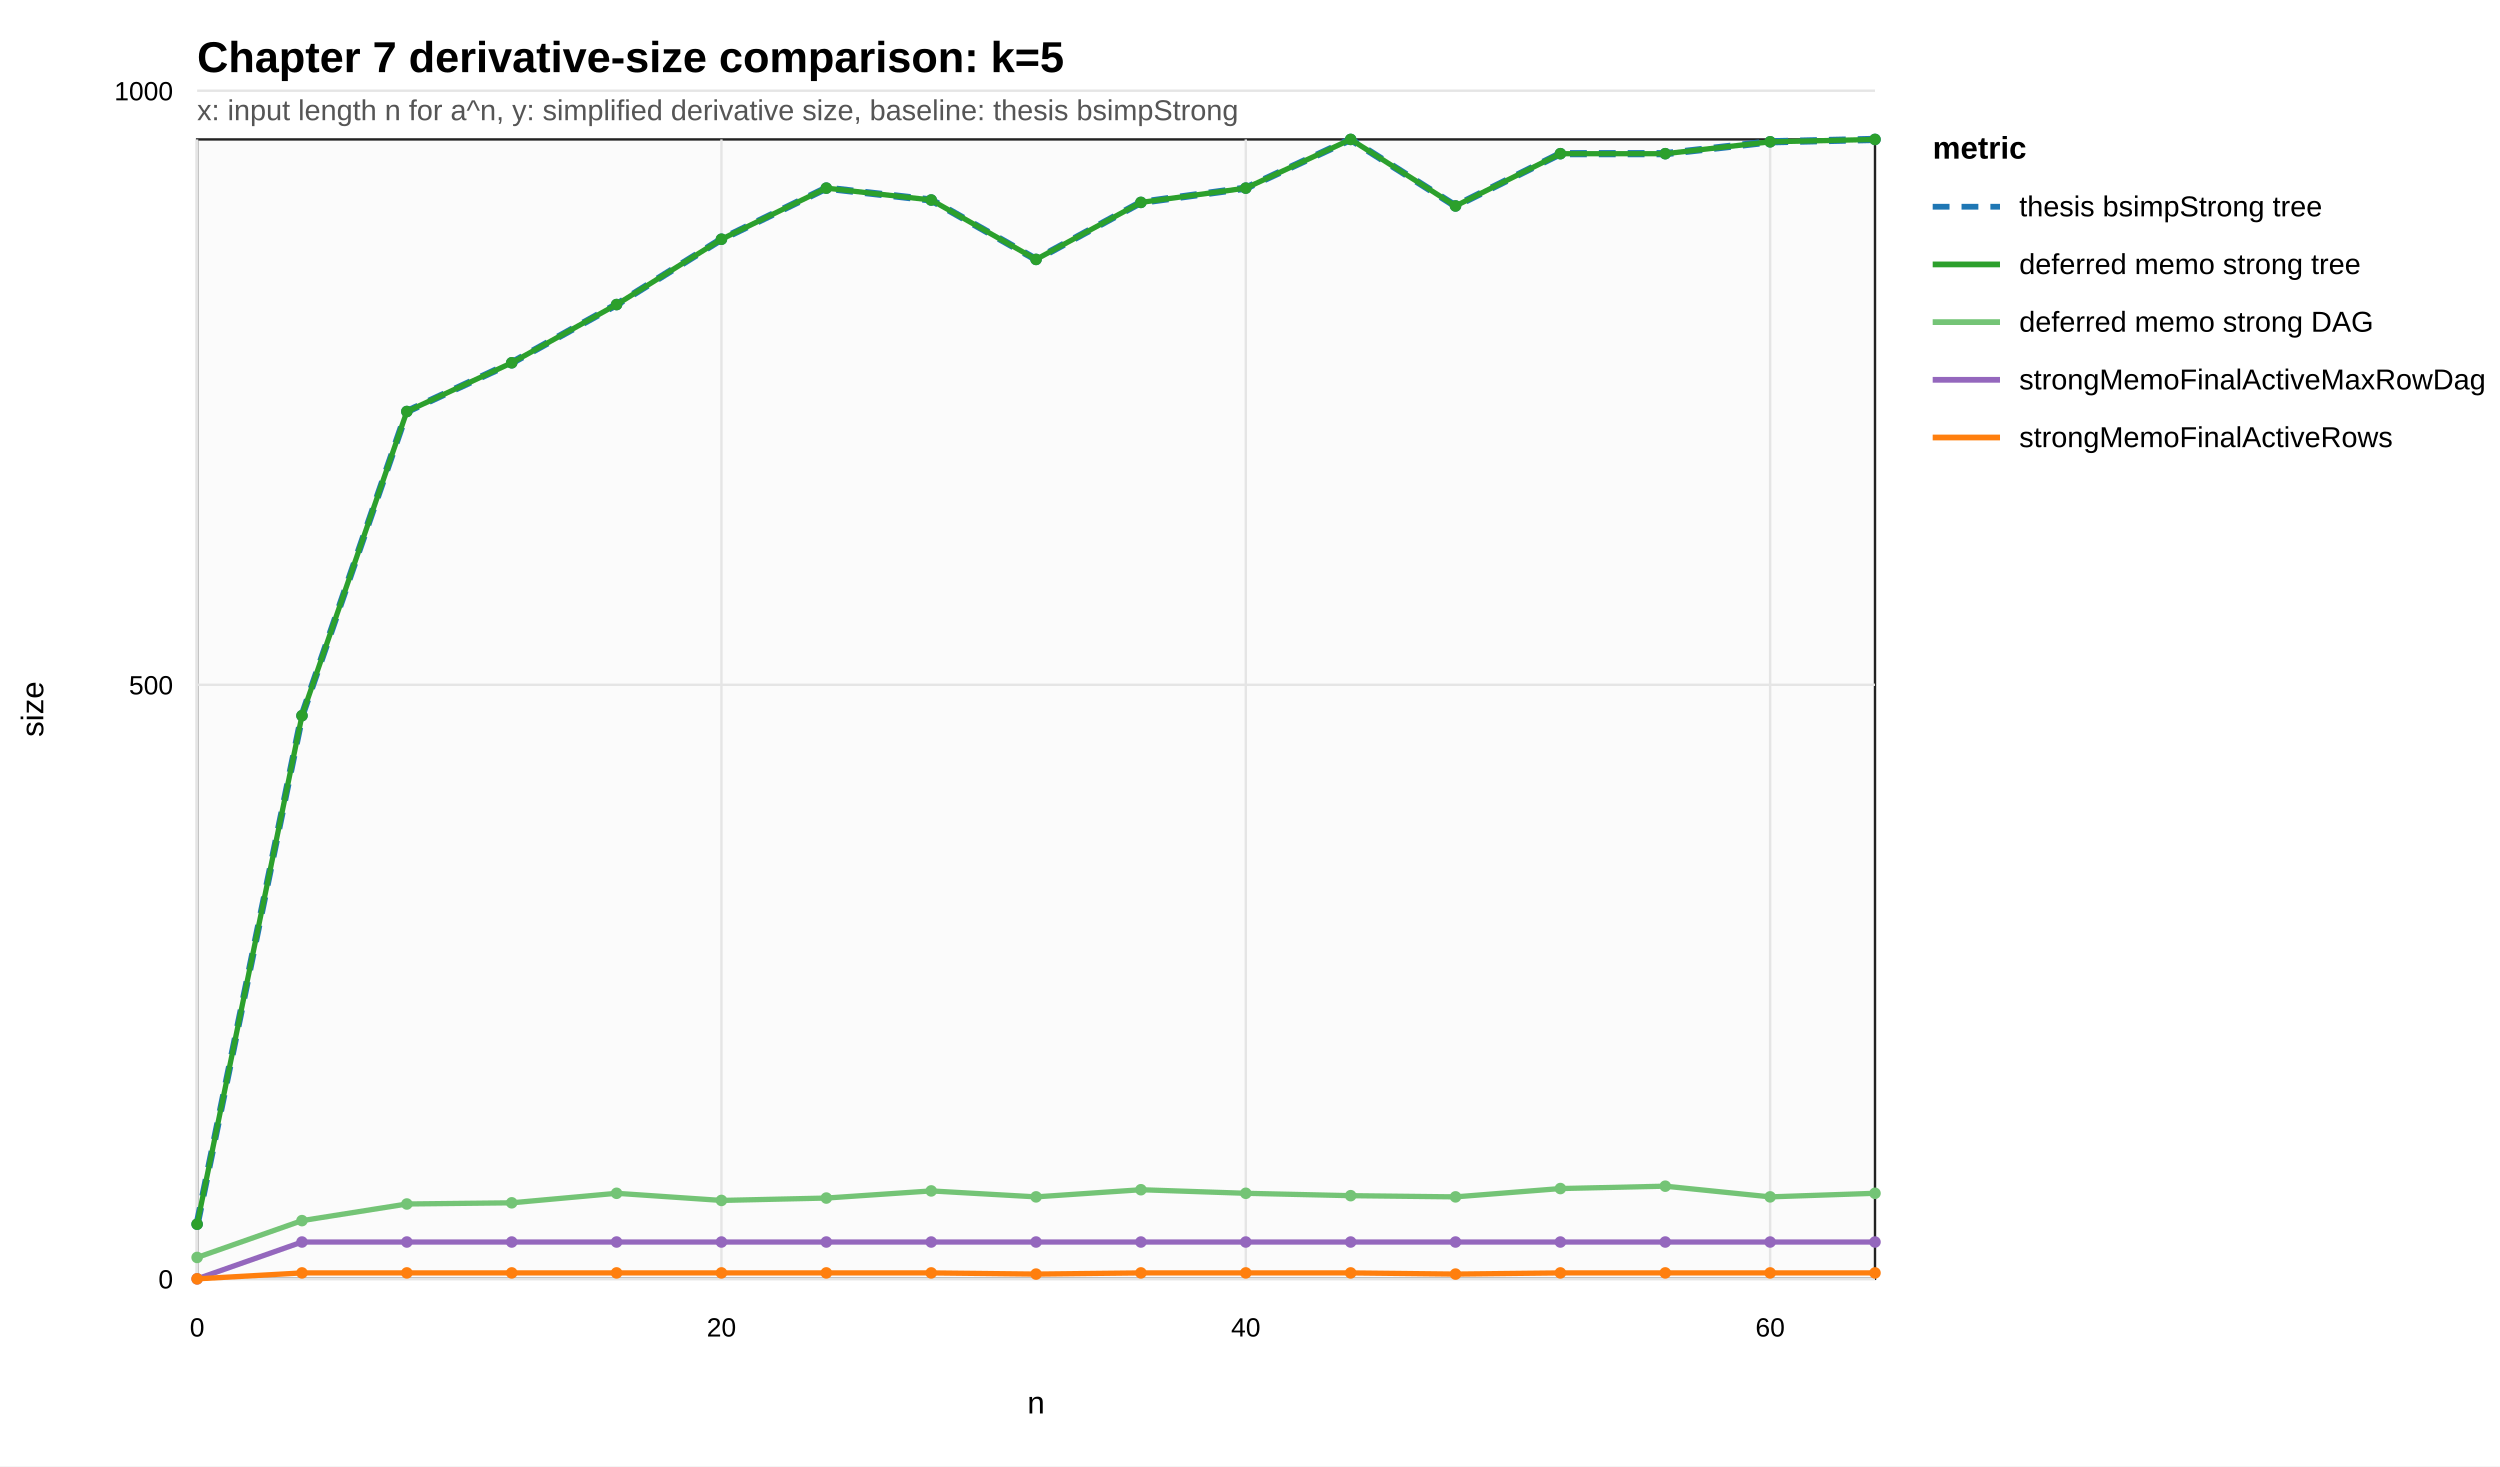
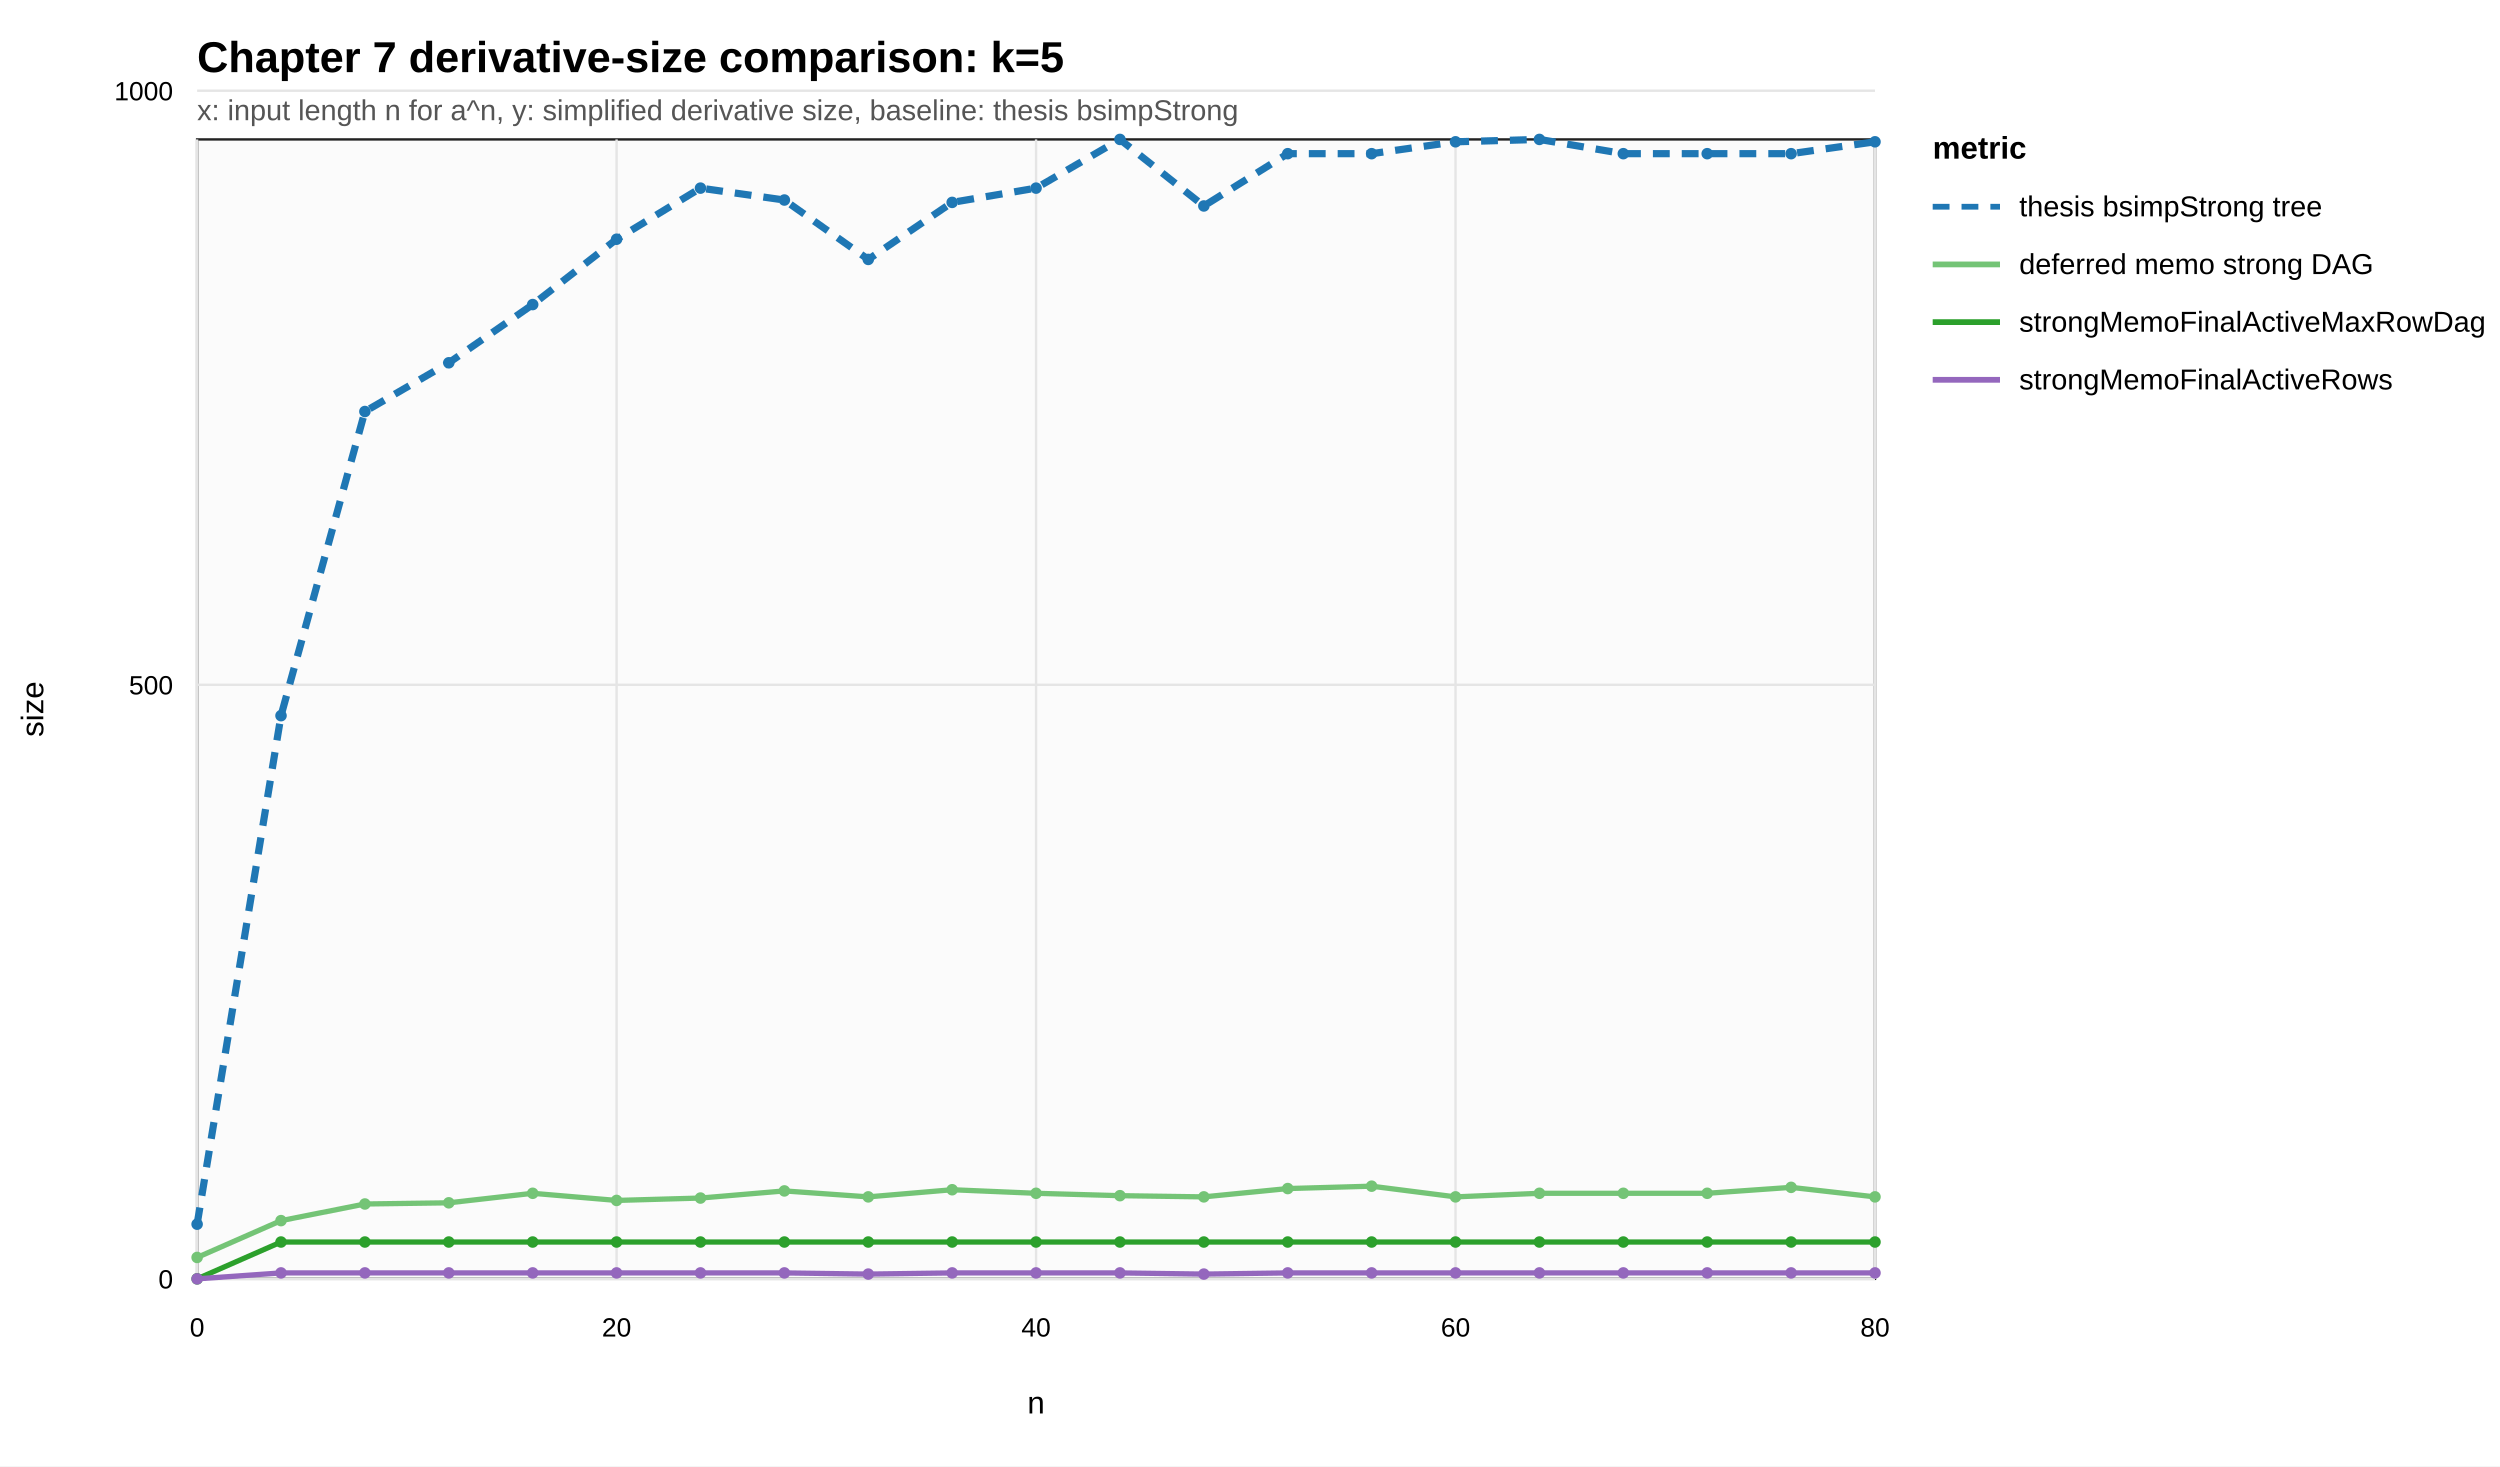
<svg xmlns="http://www.w3.org/2000/svg" width="1040" height="610" viewBox="0 0 1040 610">
  <rect width="100%" height="100%" fill="#ffffff" />
  <text x="82" y="30" font-family="Arial, sans-serif" font-size="18" font-weight="700">Chapter 7 derivative-size comparison: k=5</text>
  <text x="82" y="50" font-family="Arial, sans-serif" font-size="12" fill="#555">x: input length n for a^n, y: simplified derivative size, baseline: thesis bsimpStrong</text>
  <rect x="82" y="58" width="698" height="474" fill="#fbfbfb" stroke="#222" stroke-width="1" />
  <line x1="82.00" y1="58" x2="82.00" y2="532" stroke="#e5e5e5" stroke-width="1" />
  <text x="82.00" y="556" text-anchor="middle" font-family="Arial, sans-serif" font-size="11">0</text>
-   <line x1="300.12" y1="58" x2="300.12" y2="532" stroke="#e5e5e5" stroke-width="1" />
-   <text x="300.12" y="556" text-anchor="middle" font-family="Arial, sans-serif" font-size="11">20</text>
-   <line x1="518.25" y1="58" x2="518.25" y2="532" stroke="#e5e5e5" stroke-width="1" />
-   <text x="518.25" y="556" text-anchor="middle" font-family="Arial, sans-serif" font-size="11">40</text>
-   <line x1="736.38" y1="58" x2="736.38" y2="532" stroke="#e5e5e5" stroke-width="1" />
-   <text x="736.38" y="556" text-anchor="middle" font-family="Arial, sans-serif" font-size="11">60</text>
+   <line x1="256.50" y1="58" x2="256.50" y2="532" stroke="#e5e5e5" stroke-width="1" />
+   <text x="256.50" y="556" text-anchor="middle" font-family="Arial, sans-serif" font-size="11">20</text>
+   <line x1="431.00" y1="58" x2="431.00" y2="532" stroke="#e5e5e5" stroke-width="1" />
+   <text x="431.00" y="556" text-anchor="middle" font-family="Arial, sans-serif" font-size="11">40</text>
+   <line x1="605.50" y1="58" x2="605.50" y2="532" stroke="#e5e5e5" stroke-width="1" />
+   <text x="605.50" y="556" text-anchor="middle" font-family="Arial, sans-serif" font-size="11">60</text>
+   <line x1="780.00" y1="58" x2="780.00" y2="532" stroke="#e5e5e5" stroke-width="1" />
+   <text x="780.00" y="556" text-anchor="middle" font-family="Arial, sans-serif" font-size="11">80</text>
  <line x1="82" y1="532.00" x2="780" y2="532.00" stroke="#e5e5e5" stroke-width="1" />
  <text x="72" y="536.00" text-anchor="end" font-family="Arial, sans-serif" font-size="11">0</text>
  <line x1="82" y1="284.87" x2="780" y2="284.87" stroke="#e5e5e5" stroke-width="1" />
  <text x="72" y="288.87" text-anchor="end" font-family="Arial, sans-serif" font-size="11">500</text>
  <line x1="82" y1="37.74" x2="780" y2="37.74" stroke="#e5e5e5" stroke-width="1" />
  <text x="72" y="41.74" text-anchor="end" font-family="Arial, sans-serif" font-size="11">1000</text>
  <text x="431.00" y="588" text-anchor="middle" font-family="Arial, sans-serif" font-size="13">n</text>
  <text x="18" y="295.00" transform="rotate(-90 18,295.00)" text-anchor="middle" font-family="Arial, sans-serif" font-size="13">size</text>
-   <path d="M82.00,509.26 L125.62,297.72 L169.25,171.19 L212.88,150.92 L256.50,126.70 L300.12,99.52 L343.75,78.26 L387.38,83.21 L431.00,107.92 L474.62,84.20 L518.25,78.26 L561.88,58.00 L605.50,85.68 L649.12,63.93 L692.75,63.93 L736.38,58.99 L780.00,58.00" fill="none" stroke="#1f77b4" stroke-width="3.0" stroke-dasharray="7 5" />
+   <path d="M82.00,509.26 L116.90,297.72 L151.80,171.19 L186.70,150.92 L221.60,126.70 L256.50,99.52 L291.40,78.26 L326.30,83.21 L361.20,107.92 L396.10,84.20 L431.00,78.26 L465.90,58.00 L500.80,85.68 L535.70,63.93 L570.60,63.93 L605.50,58.99 L640.40,58.00 L675.30,63.93 L710.20,63.93 L745.10,63.93 L780.00,58.99" fill="none" stroke="#1f77b4" stroke-width="3.0" stroke-dasharray="7 5" />
  <circle cx="82.00" cy="509.26" r="2.4" fill="#1f77b4" />
-   <circle cx="125.62" cy="297.72" r="2.4" fill="#1f77b4" />
-   <circle cx="169.25" cy="171.19" r="2.4" fill="#1f77b4" />
-   <circle cx="212.88" cy="150.92" r="2.4" fill="#1f77b4" />
-   <circle cx="256.50" cy="126.70" r="2.4" fill="#1f77b4" />
-   <circle cx="300.12" cy="99.52" r="2.4" fill="#1f77b4" />
-   <circle cx="343.75" cy="78.26" r="2.4" fill="#1f77b4" />
-   <circle cx="387.38" cy="83.21" r="2.4" fill="#1f77b4" />
-   <circle cx="431.00" cy="107.92" r="2.4" fill="#1f77b4" />
-   <circle cx="474.62" cy="84.20" r="2.4" fill="#1f77b4" />
-   <circle cx="518.25" cy="78.26" r="2.4" fill="#1f77b4" />
-   <circle cx="561.88" cy="58.00" r="2.4" fill="#1f77b4" />
-   <circle cx="605.50" cy="85.68" r="2.4" fill="#1f77b4" />
-   <circle cx="649.12" cy="63.93" r="2.4" fill="#1f77b4" />
-   <circle cx="692.75" cy="63.93" r="2.4" fill="#1f77b4" />
-   <circle cx="736.38" cy="58.99" r="2.4" fill="#1f77b4" />
-   <circle cx="780.00" cy="58.00" r="2.4" fill="#1f77b4" />
-   <path d="M82.00,509.26 L125.62,297.72 L169.25,171.19 L212.88,150.92 L256.50,126.70 L300.12,99.52 L343.75,78.26 L387.38,83.21 L431.00,107.92 L474.62,84.20 L518.25,78.26 L561.88,58.00 L605.50,85.68 L649.12,63.93 L692.75,63.93 L736.38,58.99 L780.00,58.00" fill="none" stroke="#2ca02c" stroke-width="2.2" />
-   <circle cx="82.00" cy="509.26" r="2.4" fill="#2ca02c" />
-   <circle cx="125.62" cy="297.72" r="2.4" fill="#2ca02c" />
-   <circle cx="169.25" cy="171.19" r="2.4" fill="#2ca02c" />
-   <circle cx="212.88" cy="150.92" r="2.4" fill="#2ca02c" />
-   <circle cx="256.50" cy="126.70" r="2.4" fill="#2ca02c" />
-   <circle cx="300.12" cy="99.52" r="2.4" fill="#2ca02c" />
-   <circle cx="343.75" cy="78.26" r="2.4" fill="#2ca02c" />
-   <circle cx="387.38" cy="83.21" r="2.4" fill="#2ca02c" />
-   <circle cx="431.00" cy="107.92" r="2.4" fill="#2ca02c" />
-   <circle cx="474.62" cy="84.20" r="2.4" fill="#2ca02c" />
-   <circle cx="518.25" cy="78.26" r="2.4" fill="#2ca02c" />
-   <circle cx="561.88" cy="58.00" r="2.4" fill="#2ca02c" />
-   <circle cx="605.50" cy="85.68" r="2.4" fill="#2ca02c" />
-   <circle cx="649.12" cy="63.93" r="2.4" fill="#2ca02c" />
-   <circle cx="692.75" cy="63.93" r="2.4" fill="#2ca02c" />
-   <circle cx="736.38" cy="58.99" r="2.4" fill="#2ca02c" />
-   <circle cx="780.00" cy="58.00" r="2.4" fill="#2ca02c" />
-   <path d="M82.00,523.10 L125.62,507.78 L169.25,500.86 L212.88,500.37 L256.50,496.41 L300.12,499.38 L343.75,498.39 L387.38,495.42 L431.00,497.90 L474.62,494.93 L518.25,496.41 L561.88,497.40 L605.50,497.90 L649.12,494.44 L692.75,493.45 L736.38,497.90 L780.00,496.41" fill="none" stroke="#74c476" stroke-width="2.2" />
+   <circle cx="116.90" cy="297.72" r="2.4" fill="#1f77b4" />
+   <circle cx="151.80" cy="171.19" r="2.4" fill="#1f77b4" />
+   <circle cx="186.70" cy="150.92" r="2.4" fill="#1f77b4" />
+   <circle cx="221.60" cy="126.70" r="2.4" fill="#1f77b4" />
+   <circle cx="256.50" cy="99.52" r="2.4" fill="#1f77b4" />
+   <circle cx="291.40" cy="78.26" r="2.4" fill="#1f77b4" />
+   <circle cx="326.30" cy="83.21" r="2.4" fill="#1f77b4" />
+   <circle cx="361.20" cy="107.92" r="2.4" fill="#1f77b4" />
+   <circle cx="396.10" cy="84.20" r="2.4" fill="#1f77b4" />
+   <circle cx="431.00" cy="78.26" r="2.4" fill="#1f77b4" />
+   <circle cx="465.90" cy="58.00" r="2.4" fill="#1f77b4" />
+   <circle cx="500.80" cy="85.68" r="2.4" fill="#1f77b4" />
+   <circle cx="535.70" cy="63.93" r="2.4" fill="#1f77b4" />
+   <circle cx="570.60" cy="63.93" r="2.4" fill="#1f77b4" />
+   <circle cx="605.50" cy="58.99" r="2.4" fill="#1f77b4" />
+   <circle cx="640.40" cy="58.00" r="2.4" fill="#1f77b4" />
+   <circle cx="675.30" cy="63.93" r="2.4" fill="#1f77b4" />
+   <circle cx="710.20" cy="63.93" r="2.4" fill="#1f77b4" />
+   <circle cx="745.10" cy="63.93" r="2.4" fill="#1f77b4" />
+   <circle cx="780.00" cy="58.99" r="2.4" fill="#1f77b4" />
+   <path d="M82.00,523.10 L116.90,507.78 L151.80,500.86 L186.70,500.37 L221.60,496.41 L256.50,499.38 L291.40,498.39 L326.30,495.42 L361.20,497.90 L396.10,494.93 L431.00,496.41 L465.90,497.40 L500.80,497.90 L535.70,494.44 L570.60,493.45 L605.50,497.90 L640.40,496.41 L675.30,496.41 L710.20,496.41 L745.10,493.94 L780.00,497.90" fill="none" stroke="#74c476" stroke-width="2.2" />
  <circle cx="82.00" cy="523.10" r="2.4" fill="#74c476" />
-   <circle cx="125.62" cy="507.78" r="2.4" fill="#74c476" />
-   <circle cx="169.25" cy="500.86" r="2.4" fill="#74c476" />
-   <circle cx="212.88" cy="500.37" r="2.4" fill="#74c476" />
-   <circle cx="256.50" cy="496.41" r="2.4" fill="#74c476" />
-   <circle cx="300.12" cy="499.38" r="2.4" fill="#74c476" />
-   <circle cx="343.75" cy="498.39" r="2.4" fill="#74c476" />
-   <circle cx="387.38" cy="495.42" r="2.4" fill="#74c476" />
-   <circle cx="431.00" cy="497.90" r="2.4" fill="#74c476" />
-   <circle cx="474.62" cy="494.93" r="2.4" fill="#74c476" />
-   <circle cx="518.25" cy="496.41" r="2.4" fill="#74c476" />
-   <circle cx="561.88" cy="497.40" r="2.4" fill="#74c476" />
+   <circle cx="116.90" cy="507.78" r="2.4" fill="#74c476" />
+   <circle cx="151.80" cy="500.86" r="2.4" fill="#74c476" />
+   <circle cx="186.70" cy="500.37" r="2.4" fill="#74c476" />
+   <circle cx="221.60" cy="496.41" r="2.4" fill="#74c476" />
+   <circle cx="256.50" cy="499.38" r="2.4" fill="#74c476" />
+   <circle cx="291.40" cy="498.39" r="2.4" fill="#74c476" />
+   <circle cx="326.30" cy="495.42" r="2.4" fill="#74c476" />
+   <circle cx="361.20" cy="497.90" r="2.4" fill="#74c476" />
+   <circle cx="396.10" cy="494.93" r="2.4" fill="#74c476" />
+   <circle cx="431.00" cy="496.41" r="2.4" fill="#74c476" />
+   <circle cx="465.90" cy="497.40" r="2.4" fill="#74c476" />
+   <circle cx="500.80" cy="497.90" r="2.4" fill="#74c476" />
+   <circle cx="535.70" cy="494.44" r="2.4" fill="#74c476" />
+   <circle cx="570.60" cy="493.45" r="2.4" fill="#74c476" />
  <circle cx="605.50" cy="497.90" r="2.4" fill="#74c476" />
-   <circle cx="649.12" cy="494.44" r="2.4" fill="#74c476" />
-   <circle cx="692.75" cy="493.45" r="2.4" fill="#74c476" />
-   <circle cx="736.38" cy="497.90" r="2.4" fill="#74c476" />
-   <circle cx="780.00" cy="496.41" r="2.4" fill="#74c476" />
-   <path d="M82.00,532.00 L125.62,516.68 L169.25,516.68 L212.88,516.68 L256.50,516.68 L300.12,516.68 L343.75,516.68 L387.38,516.68 L431.00,516.68 L474.62,516.68 L518.25,516.68 L561.88,516.68 L605.50,516.68 L649.12,516.68 L692.75,516.68 L736.38,516.68 L780.00,516.68" fill="none" stroke="#9467bd" stroke-width="2.2" />
+   <circle cx="640.40" cy="496.41" r="2.4" fill="#74c476" />
+   <circle cx="675.30" cy="496.41" r="2.4" fill="#74c476" />
+   <circle cx="710.20" cy="496.41" r="2.4" fill="#74c476" />
+   <circle cx="745.10" cy="493.94" r="2.4" fill="#74c476" />
+   <circle cx="780.00" cy="497.90" r="2.4" fill="#74c476" />
+   <path d="M82.00,532.00 L116.90,516.68 L151.80,516.68 L186.70,516.68 L221.60,516.68 L256.50,516.68 L291.40,516.68 L326.30,516.68 L361.20,516.68 L396.10,516.68 L431.00,516.68 L465.90,516.68 L500.80,516.68 L535.70,516.68 L570.60,516.68 L605.50,516.68 L640.40,516.68 L675.30,516.68 L710.20,516.68 L745.10,516.68 L780.00,516.68" fill="none" stroke="#2ca02c" stroke-width="2.2" />
+   <circle cx="82.00" cy="532.00" r="2.4" fill="#2ca02c" />
+   <circle cx="116.90" cy="516.68" r="2.4" fill="#2ca02c" />
+   <circle cx="151.80" cy="516.68" r="2.4" fill="#2ca02c" />
+   <circle cx="186.70" cy="516.68" r="2.4" fill="#2ca02c" />
+   <circle cx="221.60" cy="516.68" r="2.4" fill="#2ca02c" />
+   <circle cx="256.50" cy="516.68" r="2.4" fill="#2ca02c" />
+   <circle cx="291.40" cy="516.68" r="2.4" fill="#2ca02c" />
+   <circle cx="326.30" cy="516.68" r="2.4" fill="#2ca02c" />
+   <circle cx="361.20" cy="516.68" r="2.4" fill="#2ca02c" />
+   <circle cx="396.10" cy="516.68" r="2.4" fill="#2ca02c" />
+   <circle cx="431.00" cy="516.68" r="2.4" fill="#2ca02c" />
+   <circle cx="465.90" cy="516.68" r="2.4" fill="#2ca02c" />
+   <circle cx="500.80" cy="516.68" r="2.4" fill="#2ca02c" />
+   <circle cx="535.70" cy="516.68" r="2.4" fill="#2ca02c" />
+   <circle cx="570.60" cy="516.68" r="2.4" fill="#2ca02c" />
+   <circle cx="605.50" cy="516.68" r="2.4" fill="#2ca02c" />
+   <circle cx="640.40" cy="516.68" r="2.4" fill="#2ca02c" />
+   <circle cx="675.30" cy="516.68" r="2.4" fill="#2ca02c" />
+   <circle cx="710.20" cy="516.68" r="2.4" fill="#2ca02c" />
+   <circle cx="745.10" cy="516.68" r="2.4" fill="#2ca02c" />
+   <circle cx="780.00" cy="516.68" r="2.4" fill="#2ca02c" />
+   <path d="M82.00,532.00 L116.90,529.53 L151.80,529.53 L186.70,529.53 L221.60,529.53 L256.50,529.53 L291.40,529.53 L326.30,529.53 L361.20,530.02 L396.10,529.53 L431.00,529.53 L465.90,529.53 L500.80,530.02 L535.70,529.53 L570.60,529.53 L605.50,529.53 L640.40,529.53 L675.30,529.53 L710.20,529.53 L745.10,529.53 L780.00,529.53" fill="none" stroke="#9467bd" stroke-width="2.2" />
  <circle cx="82.00" cy="532.00" r="2.4" fill="#9467bd" />
-   <circle cx="125.62" cy="516.68" r="2.4" fill="#9467bd" />
-   <circle cx="169.25" cy="516.68" r="2.4" fill="#9467bd" />
-   <circle cx="212.88" cy="516.68" r="2.4" fill="#9467bd" />
-   <circle cx="256.50" cy="516.68" r="2.4" fill="#9467bd" />
-   <circle cx="300.12" cy="516.68" r="2.4" fill="#9467bd" />
-   <circle cx="343.75" cy="516.68" r="2.4" fill="#9467bd" />
-   <circle cx="387.38" cy="516.68" r="2.4" fill="#9467bd" />
-   <circle cx="431.00" cy="516.68" r="2.4" fill="#9467bd" />
-   <circle cx="474.62" cy="516.68" r="2.4" fill="#9467bd" />
-   <circle cx="518.25" cy="516.68" r="2.4" fill="#9467bd" />
-   <circle cx="561.88" cy="516.68" r="2.4" fill="#9467bd" />
-   <circle cx="605.50" cy="516.68" r="2.4" fill="#9467bd" />
-   <circle cx="649.12" cy="516.68" r="2.4" fill="#9467bd" />
-   <circle cx="692.75" cy="516.68" r="2.4" fill="#9467bd" />
-   <circle cx="736.38" cy="516.68" r="2.4" fill="#9467bd" />
-   <circle cx="780.00" cy="516.68" r="2.4" fill="#9467bd" />
-   <path d="M82.00,532.00 L125.62,529.53 L169.25,529.53 L212.88,529.53 L256.50,529.53 L300.12,529.53 L343.75,529.53 L387.38,529.53 L431.00,530.02 L474.62,529.53 L518.25,529.53 L561.88,529.53 L605.50,530.02 L649.12,529.53 L692.75,529.53 L736.38,529.53 L780.00,529.53" fill="none" stroke="#ff7f0e" stroke-width="2.2" />
-   <circle cx="82.00" cy="532.00" r="2.4" fill="#ff7f0e" />
-   <circle cx="125.62" cy="529.53" r="2.4" fill="#ff7f0e" />
-   <circle cx="169.25" cy="529.53" r="2.4" fill="#ff7f0e" />
-   <circle cx="212.88" cy="529.53" r="2.4" fill="#ff7f0e" />
-   <circle cx="256.50" cy="529.53" r="2.4" fill="#ff7f0e" />
-   <circle cx="300.12" cy="529.53" r="2.4" fill="#ff7f0e" />
-   <circle cx="343.75" cy="529.53" r="2.4" fill="#ff7f0e" />
-   <circle cx="387.38" cy="529.53" r="2.4" fill="#ff7f0e" />
-   <circle cx="431.00" cy="530.02" r="2.4" fill="#ff7f0e" />
-   <circle cx="474.62" cy="529.53" r="2.4" fill="#ff7f0e" />
-   <circle cx="518.25" cy="529.53" r="2.4" fill="#ff7f0e" />
-   <circle cx="561.88" cy="529.53" r="2.4" fill="#ff7f0e" />
-   <circle cx="605.50" cy="530.02" r="2.4" fill="#ff7f0e" />
-   <circle cx="649.12" cy="529.53" r="2.4" fill="#ff7f0e" />
-   <circle cx="692.75" cy="529.53" r="2.4" fill="#ff7f0e" />
-   <circle cx="736.38" cy="529.53" r="2.4" fill="#ff7f0e" />
-   <circle cx="780.00" cy="529.53" r="2.4" fill="#ff7f0e" />
+   <circle cx="116.90" cy="529.53" r="2.4" fill="#9467bd" />
+   <circle cx="151.80" cy="529.53" r="2.4" fill="#9467bd" />
+   <circle cx="186.70" cy="529.53" r="2.4" fill="#9467bd" />
+   <circle cx="221.60" cy="529.53" r="2.4" fill="#9467bd" />
+   <circle cx="256.50" cy="529.53" r="2.4" fill="#9467bd" />
+   <circle cx="291.40" cy="529.53" r="2.4" fill="#9467bd" />
+   <circle cx="326.30" cy="529.53" r="2.4" fill="#9467bd" />
+   <circle cx="361.20" cy="530.02" r="2.4" fill="#9467bd" />
+   <circle cx="396.10" cy="529.53" r="2.4" fill="#9467bd" />
+   <circle cx="431.00" cy="529.53" r="2.4" fill="#9467bd" />
+   <circle cx="465.90" cy="529.53" r="2.4" fill="#9467bd" />
+   <circle cx="500.80" cy="530.02" r="2.4" fill="#9467bd" />
+   <circle cx="535.70" cy="529.53" r="2.4" fill="#9467bd" />
+   <circle cx="570.60" cy="529.53" r="2.4" fill="#9467bd" />
+   <circle cx="605.50" cy="529.53" r="2.4" fill="#9467bd" />
+   <circle cx="640.40" cy="529.53" r="2.4" fill="#9467bd" />
+   <circle cx="675.30" cy="529.53" r="2.4" fill="#9467bd" />
+   <circle cx="710.20" cy="529.53" r="2.4" fill="#9467bd" />
+   <circle cx="745.10" cy="529.53" r="2.4" fill="#9467bd" />
+   <circle cx="780.00" cy="529.53" r="2.4" fill="#9467bd" />
  <text x="804" y="66" font-family="Arial, sans-serif" font-size="13" font-weight="700">metric</text>
  <line x1="804" y1="86" x2="832" y2="86" stroke="#1f77b4" stroke-width="2.4" stroke-dasharray="7 5" />
  <text x="840" y="90" font-family="Arial, sans-serif" font-size="12">thesis bsimpStrong tree</text>
-   <line x1="804" y1="110" x2="832" y2="110" stroke="#2ca02c" stroke-width="2.4" />
-   <text x="840" y="114" font-family="Arial, sans-serif" font-size="12">deferred memo strong tree</text>
-   <line x1="804" y1="134" x2="832" y2="134" stroke="#74c476" stroke-width="2.4" />
-   <text x="840" y="138" font-family="Arial, sans-serif" font-size="12">deferred memo strong DAG</text>
+   <line x1="804" y1="110" x2="832" y2="110" stroke="#74c476" stroke-width="2.4" />
+   <text x="840" y="114" font-family="Arial, sans-serif" font-size="12">deferred memo strong DAG</text>
+   <line x1="804" y1="134" x2="832" y2="134" stroke="#2ca02c" stroke-width="2.4" />
+   <text x="840" y="138" font-family="Arial, sans-serif" font-size="12">strongMemoFinalActiveMaxRowDag</text>
  <line x1="804" y1="158" x2="832" y2="158" stroke="#9467bd" stroke-width="2.4" />
-   <text x="840" y="162" font-family="Arial, sans-serif" font-size="12">strongMemoFinalActiveMaxRowDag</text>
-   <line x1="804" y1="182" x2="832" y2="182" stroke="#ff7f0e" stroke-width="2.4" />
-   <text x="840" y="186" font-family="Arial, sans-serif" font-size="12">strongMemoFinalActiveRows</text>
+   <text x="840" y="162" font-family="Arial, sans-serif" font-size="12">strongMemoFinalActiveRows</text>
</svg>
